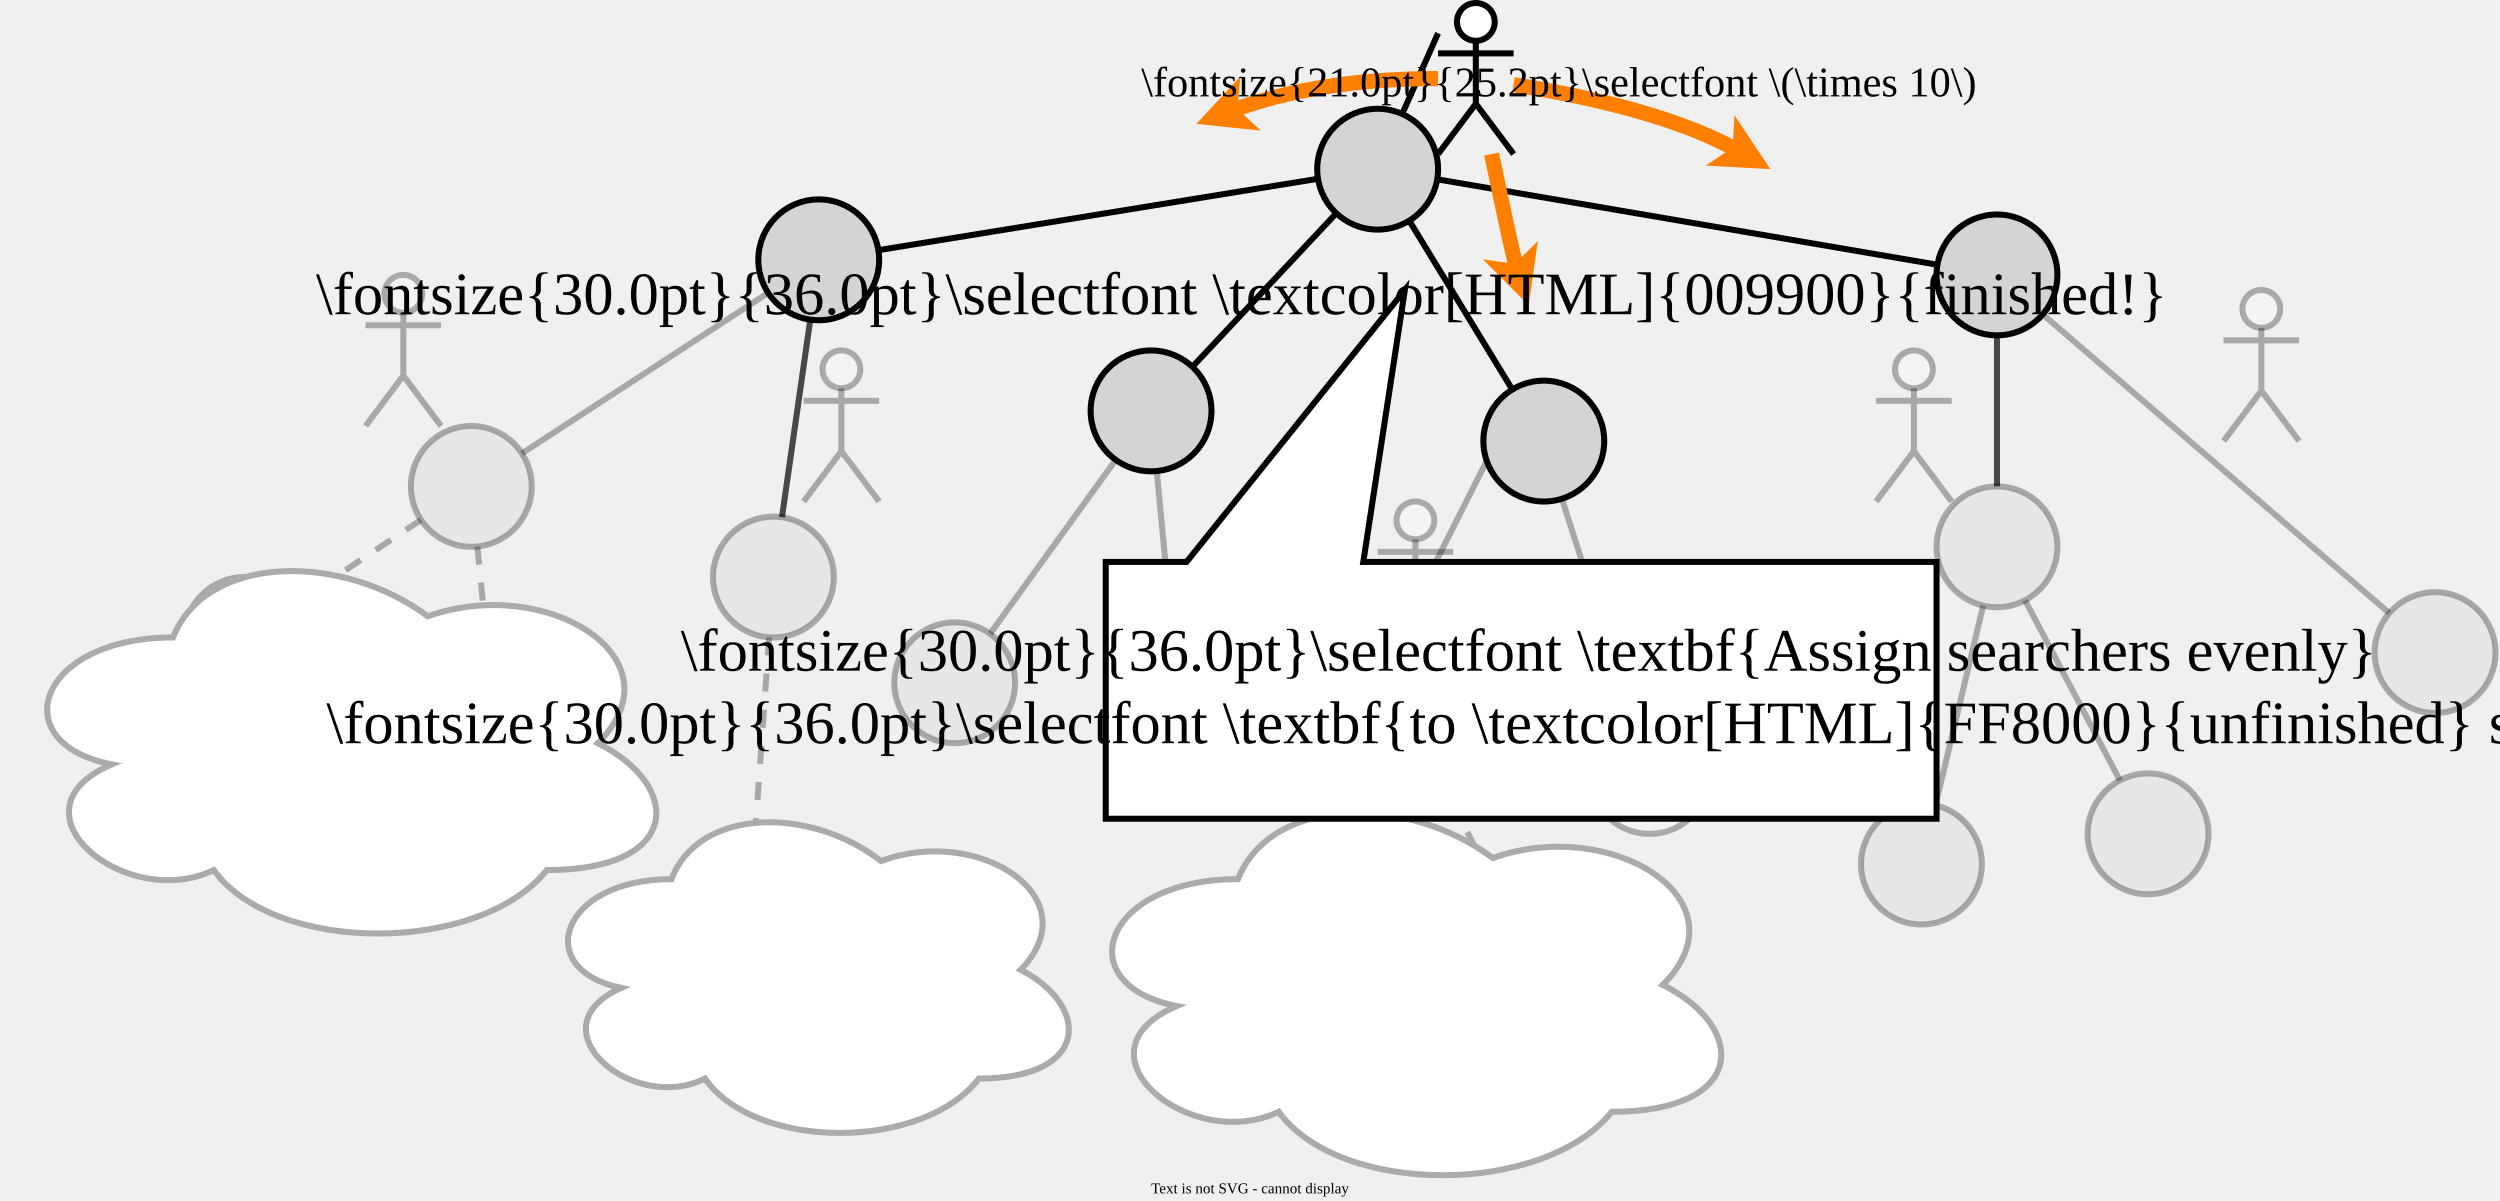
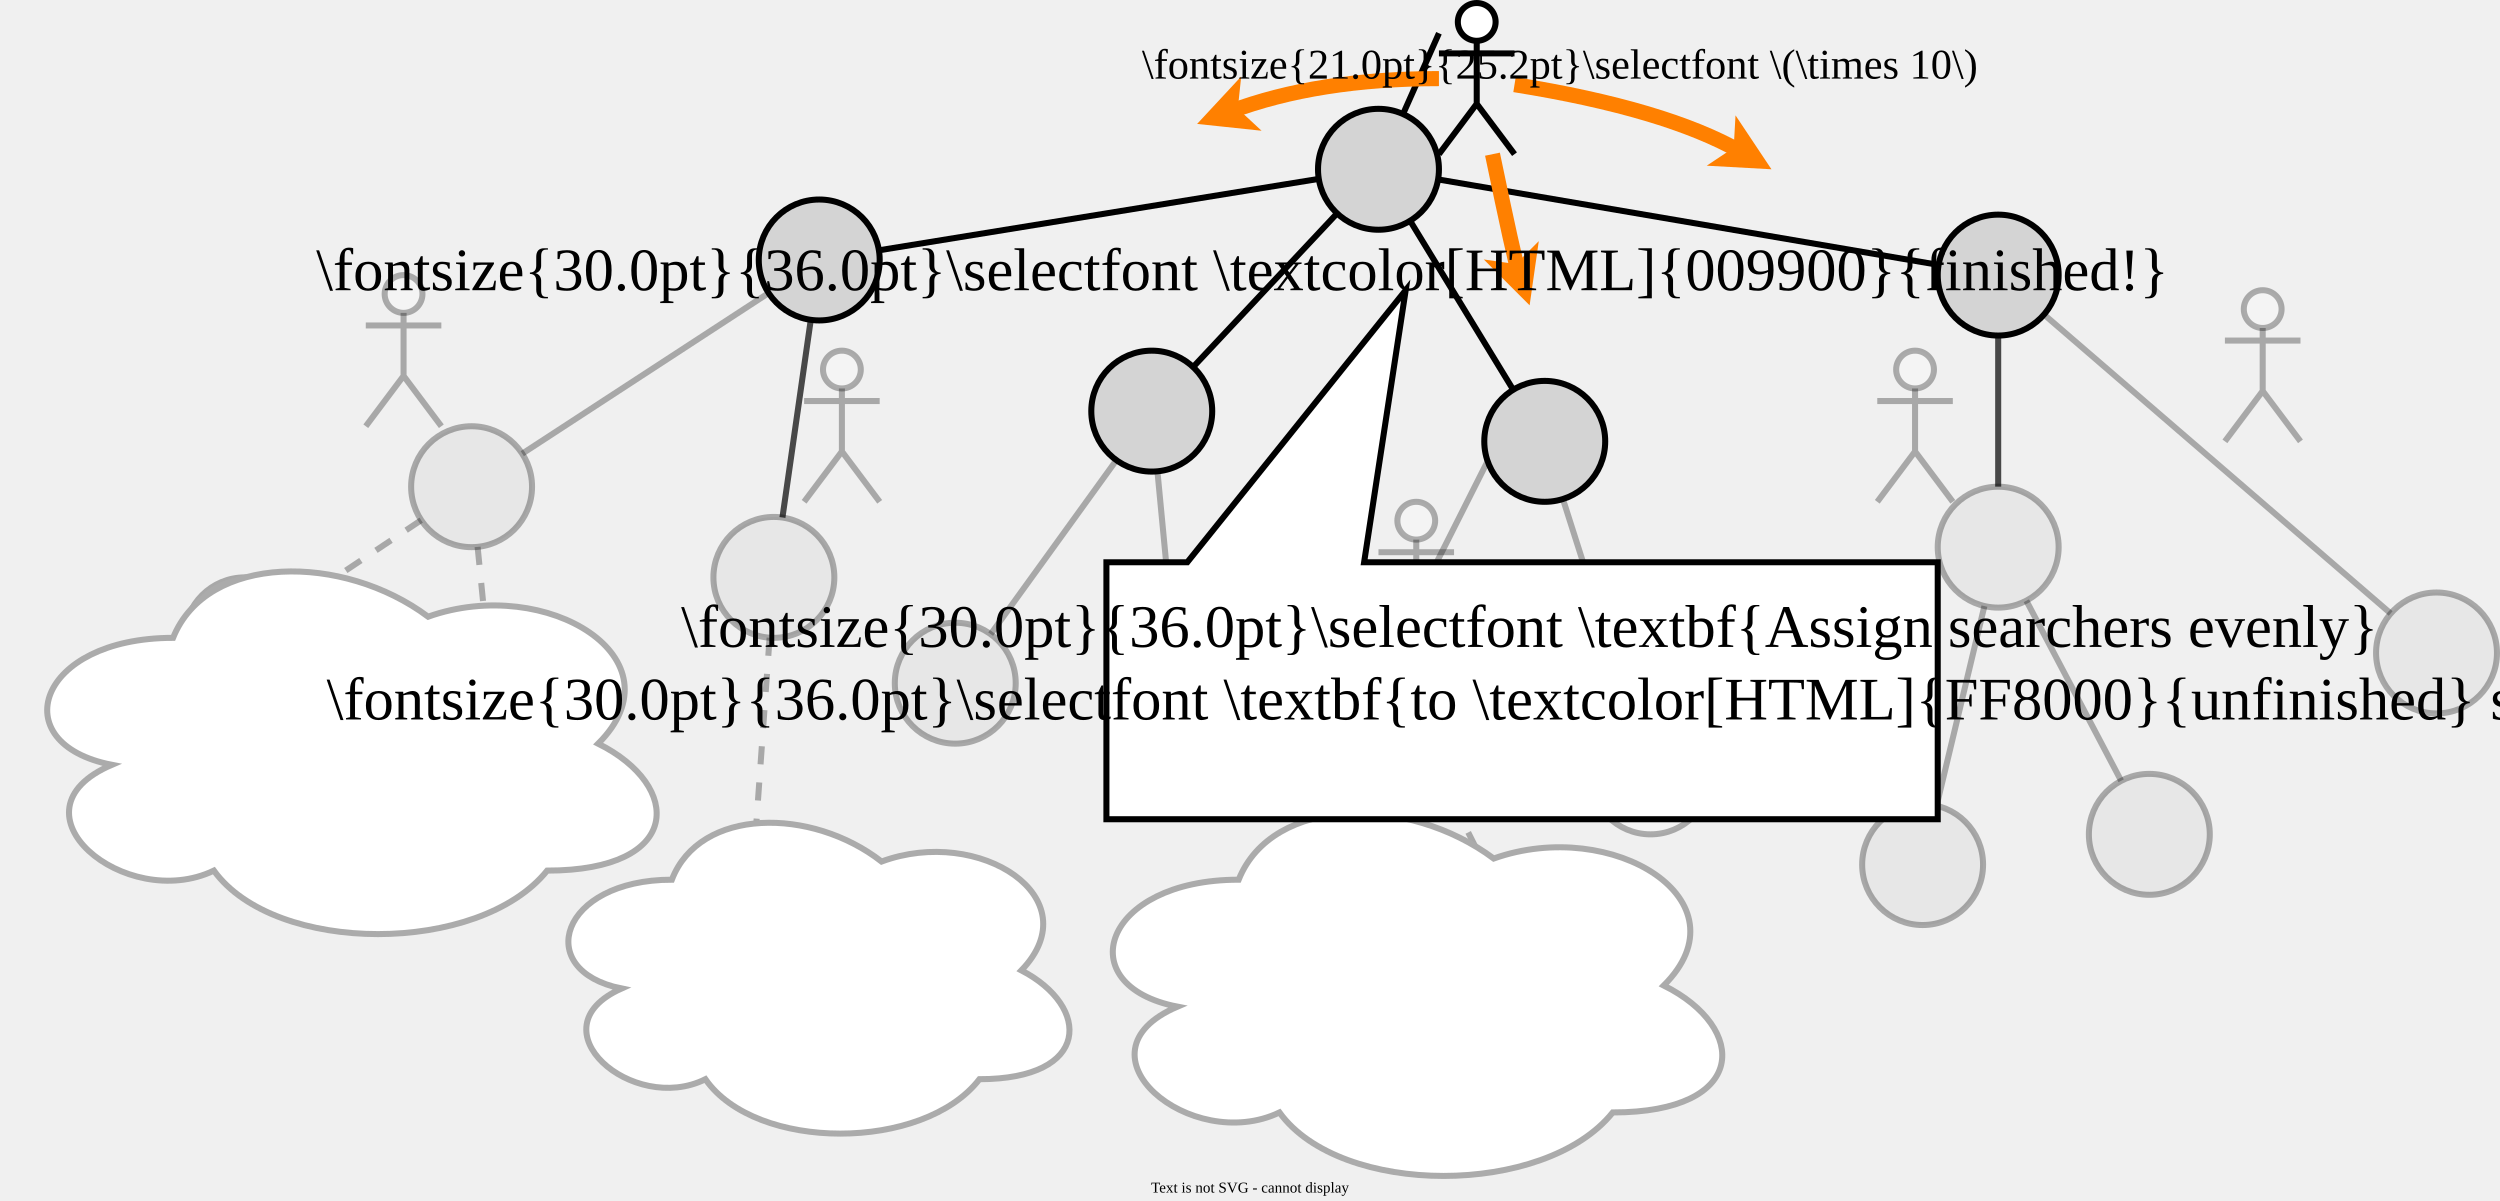
- <svg xmlns="http://www.w3.org/2000/svg" xmlns:xlink="http://www.w3.org/1999/xlink" version="1.1" width="1655px" height="795px" viewBox="0 0 1655 795">
+ <svg xmlns="http://www.w3.org/2000/svg" xmlns:xlink="http://www.w3.org/1999/xlink" version="1.1" width="1654px" height="794px" viewBox="0 0 1654 794" id="ge-svg-yqj8wBdHNgo8AmzVpW7T">
  <defs />
  <g>
    <g data-cell-id="0">
      <g data-cell-id="1">
        <g data-cell-id="23">
          <g>
            <path d="M 872.51 118.34 L 581.48 165.6" fill="none" stroke="#000000" stroke-width="4" stroke-miterlimit="10" pointer-events="stroke" />
          </g>
        </g>
        <g data-cell-id="27">
          <g>
            <path d="M 884.63 141.17 L 789.36 242.82" fill="none" stroke="#000000" stroke-width="4" stroke-miterlimit="10" pointer-events="stroke" />
          </g>
        </g>
        <g data-cell-id="28">
          <g>
            <path d="M 932.92 146.09 L 1001.14 257.87" fill="none" stroke="#000000" stroke-width="4" stroke-miterlimit="10" pointer-events="stroke" />
          </g>
        </g>
        <g data-cell-id="29">
          <g>
            <path d="M 951.43 118.71 L 1282.57 175.27" fill="none" stroke="#000000" stroke-width="4" stroke-miterlimit="10" pointer-events="stroke" />
          </g>
        </g>
        <g data-cell-id="51">
          <g>
            <path d="M 928.25 75.45 L 952 22" fill="none" stroke="#000000" stroke-width="4" stroke-miterlimit="10" pointer-events="stroke" />
          </g>
        </g>
        <g data-cell-id="4">
          <g>
            <ellipse cx="912" cy="112" rx="40" ry="40" fill="#d4d4d4" stroke="#000000" stroke-width="4" pointer-events="all" />
          </g>
        </g>
        <g data-cell-id="24">
          <g>
            <path d="M 508.51 193.87 L 345.5 300.15" fill="none" stroke="#000000" stroke-opacity="0.3" stroke-width="4" stroke-miterlimit="10" pointer-events="stroke" />
          </g>
        </g>
        <g data-cell-id="25">
          <g>
            <path d="M 536.41 211.61 L 517.66 342.4" fill="none" stroke="#000000" stroke-opacity="0.7" stroke-width="4" stroke-miterlimit="10" pointer-events="stroke" />
          </g>
        </g>
        <g data-cell-id="5">
          <g>
            <ellipse cx="542" cy="172" rx="40" ry="40" fill="#d4d4d4" stroke="#000000" stroke-width="4" pointer-events="all" />
          </g>
        </g>
        <g data-cell-id="30">
          <g>
            <path d="M 738.6 304.44 L 655.42 419.57" fill="none" stroke="#000000" stroke-opacity="0.3" stroke-width="4" stroke-miterlimit="10" pointer-events="stroke" />
          </g>
        </g>
        <g data-cell-id="31">
          <g>
            <path d="M 765.75 311.82 L 778.21 442.18" fill="none" stroke="#000000" stroke-opacity="0.3" stroke-width="4" stroke-miterlimit="10" pointer-events="stroke" />
          </g>
        </g>
        <g data-cell-id="6">
          <g>
            <ellipse cx="762" cy="272" rx="40" ry="40" fill="#d4d4d4" stroke="#000000" stroke-width="4" pointer-events="all" />
          </g>
        </g>
        <g data-cell-id="32">
          <g>
            <path d="M 1034.01 330.15 L 1079.87 473.88" fill="none" stroke="#000000" stroke-opacity="0.3" stroke-width="4" stroke-miterlimit="10" pointer-events="stroke" />
          </g>
        </g>
        <g data-cell-id="33">
          <g>
            <path d="M 984.29 304.94 L 929.74 413.22" fill="none" stroke="#000000" stroke-opacity="0.3" stroke-width="4" stroke-miterlimit="10" pointer-events="stroke" />
          </g>
        </g>
        <g data-cell-id="7">
          <g>
            <ellipse cx="1022" cy="292" rx="40" ry="40" fill="#d4d4d4" stroke="#000000" stroke-width="4" pointer-events="all" />
          </g>
        </g>
        <g data-cell-id="36">
          <g>
            <path d="M 1352.31 208.1 L 1581.7 405.88" fill="none" stroke="#000000" stroke-opacity="0.3" stroke-width="4" stroke-miterlimit="10" pointer-events="stroke" />
          </g>
        </g>
        <g data-cell-id="37">
          <g>
            <path d="M 1322 222 L 1322 322" fill="none" stroke="#000000" stroke-opacity="0.7" stroke-width="4" stroke-miterlimit="10" pointer-events="stroke" />
          </g>
        </g>
        <g data-cell-id="8">
          <g>
            <ellipse cx="1322" cy="182" rx="40" ry="40" fill="#d4d4d4" stroke="#000000" stroke-width="4" pointer-events="all" />
          </g>
        </g>
        <g data-cell-id="45">
          <g>
            <path d="M 278.67 344.12 L 195.28 399.81" fill="none" stroke="#000000" stroke-opacity="0.3" stroke-width="4" stroke-miterlimit="10" stroke-dasharray="12 12" pointer-events="stroke" />
          </g>
        </g>
        <g data-cell-id="46">
          <g>
            <path d="M 315.98 361.8 L 328.02 482.2" fill="none" stroke="#000000" stroke-opacity="0.3" stroke-width="4" stroke-miterlimit="10" stroke-dasharray="12 12" pointer-events="stroke" />
          </g>
        </g>
        <g data-cell-id="9">
          <g>
            <ellipse cx="312" cy="322" rx="40" ry="40" fill-opacity="0.3" fill="#d4d4d4" stroke="#000000" stroke-opacity="0.3" stroke-width="4" pointer-events="all" />
          </g>
        </g>
        <g data-cell-id="10">
          <g>
            <ellipse cx="492" cy="662" rx="40" ry="40" fill-opacity="0.3" fill="#ffffff" stroke="#000000" stroke-opacity="0.3" stroke-width="4" pointer-events="all" />
          </g>
        </g>
        <g data-cell-id="26">
          <g>
            <path d="M 509.17 421.9 L 494.85 622.1" fill="none" stroke="#000000" stroke-opacity="0.3" stroke-width="4" stroke-miterlimit="10" stroke-dasharray="12 12" pointer-events="stroke" />
          </g>
        </g>
        <g data-cell-id="11">
          <g>
            <ellipse cx="512" cy="382" rx="40" ry="40" fill-opacity="0.3" fill="#d4d4d4" stroke="#000000" stroke-opacity="0.3" stroke-width="4" pointer-events="all" />
          </g>
        </g>
        <g data-cell-id="12">
          <g>
            <ellipse cx="632" cy="452" rx="40" ry="40" fill-opacity="0.3" fill="#d4d4d4" stroke="#000000" stroke-opacity="0.3" stroke-width="4" pointer-events="all" />
          </g>
        </g>
        <g data-cell-id="13">
          <g>
            <ellipse cx="782" cy="482" rx="40" ry="40" fill-opacity="0.3" fill="#ffffff" stroke="#000000" stroke-opacity="0.3" stroke-width="4" pointer-events="all" />
          </g>
        </g>
        <g data-cell-id="14">
          <g>
            <ellipse cx="1092" cy="512" rx="40" ry="40" fill-opacity="0.3" fill="#ffffff" stroke="#000000" stroke-opacity="0.3" stroke-width="4" pointer-events="all" />
          </g>
        </g>
        <g data-cell-id="34">
          <g>
            <path d="M 920.57 510.33 L 883.49 633.69" fill="none" stroke="#000000" stroke-opacity="0.3" stroke-width="4" stroke-miterlimit="10" pointer-events="stroke" />
          </g>
        </g>
        <g data-cell-id="35">
          <g>
            <path d="M 949.89 507.78 L 1004.11 616.22" fill="none" stroke="#000000" stroke-opacity="0.3" stroke-width="4" stroke-miterlimit="10" stroke-dasharray="12 12" pointer-events="stroke" />
          </g>
        </g>
        <g data-cell-id="15">
          <g>
            <ellipse cx="932" cy="472" rx="40" ry="40" fill-opacity="0.3" fill="#ffffff" stroke="#000000" stroke-opacity="0.3" stroke-width="4" pointer-events="all" />
          </g>
        </g>
        <g data-cell-id="16">
          <g>
            <ellipse cx="872" cy="672" rx="40" ry="40" fill-opacity="0.3" fill="#ffffff" stroke="#000000" stroke-opacity="0.3" stroke-width="4" pointer-events="all" />
          </g>
        </g>
        <g data-cell-id="17">
          <g>
            <ellipse cx="1022" cy="652" rx="40" ry="40" fill-opacity="0.3" fill="#ffffff" stroke="#000000" stroke-opacity="0.3" stroke-width="4" pointer-events="all" />
          </g>
        </g>
        <g data-cell-id="18">
          <g>
            <ellipse cx="1612" cy="432" rx="40" ry="40" fill-opacity="0.3" fill="#d4d4d4" stroke="#000000" stroke-opacity="0.3" stroke-width="4" pointer-events="all" />
          </g>
        </g>
        <g data-cell-id="38">
          <g>
            <path d="M 1340.62 397.4 L 1403.37 516.6" fill="none" stroke="#000000" stroke-opacity="0.3" stroke-width="4" stroke-miterlimit="10" pointer-events="stroke" />
          </g>
        </g>
        <g data-cell-id="39">
          <g>
            <path d="M 1312.89 400.95 L 1281.26 533.09" fill="none" stroke="#000000" stroke-opacity="0.3" stroke-width="4" stroke-miterlimit="10" pointer-events="stroke" />
          </g>
        </g>
        <g data-cell-id="19">
          <g>
            <ellipse cx="1322" cy="362" rx="40" ry="40" fill-opacity="0.3" fill="#d4d4d4" stroke="#000000" stroke-opacity="0.3" stroke-width="4" pointer-events="all" />
          </g>
        </g>
        <g data-cell-id="20">
          <g>
            <ellipse cx="1422" cy="552" rx="40" ry="40" fill-opacity="0.3" fill="#d4d4d4" stroke="#000000" stroke-opacity="0.3" stroke-width="4" pointer-events="all" />
          </g>
        </g>
        <g data-cell-id="21">
          <g>
            <ellipse cx="1272" cy="572" rx="40" ry="40" fill-opacity="0.3" fill="#d4d4d4" stroke="#000000" stroke-opacity="0.3" stroke-width="4" pointer-events="all" />
          </g>
        </g>
        <g data-cell-id="43">
          <g>
            <ellipse cx="332" cy="522" rx="40" ry="40" fill-opacity="0.3" fill="#ffffff" stroke="#000000" stroke-opacity="0.3" stroke-width="4" pointer-events="all" />
          </g>
        </g>
        <g data-cell-id="44">
          <g>
            <ellipse cx="162" cy="422" rx="40" ry="40" fill-opacity="0.3" fill="#ffffff" stroke="#000000" stroke-opacity="0.3" stroke-width="4" pointer-events="all" />
          </g>
        </g>
        <g data-cell-id="47">
          <g>
            <path d="M 819.5 582 C 729.5 582 707 652 779 666 C 707 696.8 788 764 846.5 736 C 887 792 1022 792 1067 736 C 1157 736 1157 680 1100.75 652 C 1157 596 1067 540 988.25 568 C 932 526 842 526 819.5 582 Z" fill="#ffffff" stroke="#ababab" stroke-width="4" stroke-miterlimit="10" pointer-events="all" />
          </g>
        </g>
        <g data-cell-id="48">
          <g>
            <path d="M 444.5 582 C 370.5 582 352 642 411.2 654 C 352 680.4 418.6 738 466.7 714 C 500 762 611 762 648 714 C 722 714 722 666 675.75 642 C 722 594 648 546 583.25 570 C 537 534 463 534 444.5 582 Z" fill="#ffffff" stroke="#ababab" stroke-width="4" stroke-miterlimit="10" pointer-events="all" />
          </g>
        </g>
        <g data-cell-id="49">
          <g>
            <path d="M 114.5 422 C 24.5 422 2 492 74 506 C 2 536.8 83 604 141.5 576 C 182 632 317 632 362 576 C 452 576 452 520 395.75 492 C 452 436 362 380 283.25 408 C 227 366 137 366 114.5 422 Z" fill="#ffffff" stroke="#ababab" stroke-width="4" stroke-miterlimit="10" pointer-events="all" />
          </g>
        </g>
        <g data-cell-id="55">
          <g>
            <ellipse cx="267" cy="194.5" rx="12.5" ry="12.5" fill-opacity="0.3" fill="#ffffff" stroke="#000000" stroke-opacity="0.3" stroke-width="4" pointer-events="all" />
            <path d="M 267 207 L 267 248.67 M 267 215.33 L 242 215.33 M 267 215.33 L 292 215.33 M 267 248.67 L 242 282 M 267 248.67 L 292 282" fill="none" stroke="#000000" stroke-opacity="0.3" stroke-width="4" stroke-miterlimit="10" pointer-events="all" />
          </g>
        </g>
        <g data-cell-id="57">
          <g>
            <ellipse cx="557" cy="244.5" rx="12.5" ry="12.5" fill-opacity="0.3" fill="#ffffff" stroke="#000000" stroke-opacity="0.3" stroke-width="4" pointer-events="all" />
            <path d="M 557 257 L 557 298.67 M 557 265.33 L 532 265.33 M 557 265.33 L 582 265.33 M 557 298.67 L 532 332 M 557 298.67 L 582 332" fill="none" stroke="#000000" stroke-opacity="0.3" stroke-width="4" stroke-miterlimit="10" pointer-events="all" />
          </g>
        </g>
        <g data-cell-id="58">
          <g>
            <ellipse cx="937" cy="344.5" rx="12.5" ry="12.5" fill-opacity="0.3" fill="#ffffff" stroke="#000000" stroke-opacity="0.3" stroke-width="4" pointer-events="all" />
            <path d="M 937 357 L 937 398.67 M 937 365.33 L 912 365.33 M 937 365.33 L 962 365.33 M 937 398.67 L 912 432 M 937 398.67 L 962 432" fill="none" stroke="#000000" stroke-opacity="0.3" stroke-width="4" stroke-miterlimit="10" pointer-events="all" />
          </g>
        </g>
        <g data-cell-id="59">
          <g>
            <ellipse cx="1267" cy="244.5" rx="12.5" ry="12.5" fill-opacity="0.3" fill="#ffffff" stroke="#000000" stroke-opacity="0.3" stroke-width="4" pointer-events="all" />
            <path d="M 1267 257 L 1267 298.67 M 1267 265.33 L 1242 265.33 M 1267 265.33 L 1292 265.33 M 1267 298.67 L 1242 332 M 1267 298.67 L 1292 332" fill="none" stroke="#000000" stroke-opacity="0.3" stroke-width="4" stroke-miterlimit="10" pointer-events="all" />
          </g>
        </g>
        <g data-cell-id="62">
          <g>
            <path d="M 987.42 102 Q 1002 172 1004.67 180.01" fill="none" stroke="#ff8000" stroke-width="10" stroke-miterlimit="10" pointer-events="stroke" />
            <path d="M 1008.46 191.39 L 995.82 178.74 L 1004.67 180.01 L 1010.99 173.68 Z" fill="#ff8000" stroke="#ff8000" stroke-width="10" stroke-miterlimit="10" pointer-events="all" />
          </g>
        </g>
        <g data-cell-id="64">
          <g>
            <path d="M 1002 56 Q 1102 72 1151.87 100.5" fill="none" stroke="#ff8000" stroke-width="10" stroke-miterlimit="10" pointer-events="stroke" />
            <path d="M 1162.29 106.45 L 1144.43 105.46 L 1151.87 100.5 L 1152.37 91.57 Z" fill="#ff8000" stroke="#ff8000" stroke-width="10" stroke-miterlimit="10" pointer-events="all" />
          </g>
        </g>
        <g data-cell-id="65">
          <g>
            <path d="M 952 52 Q 872 52 813.7 73.86" fill="none" stroke="#ff8000" stroke-width="10" stroke-miterlimit="10" pointer-events="stroke" />
            <path d="M 802.47 78.07 L 814.64 64.97 L 813.7 73.86 L 820.26 79.95 Z" fill="#ff8000" stroke="#ff8000" stroke-width="10" stroke-miterlimit="10" pointer-events="all" />
          </g>
        </g>
        <g data-cell-id="50">
          <g>
            <ellipse cx="977" cy="14.5" rx="12.5" ry="12.5" fill="#ffffff" stroke="#000000" stroke-width="4" pointer-events="all" />
            <path d="M 977 27 L 977 68.67 M 977 35.33 L 952 35.33 M 977 35.33 L 1002 35.33 M 977 68.67 L 952 102 M 977 68.67 L 1002 102" fill="none" stroke="#000000" stroke-width="4" stroke-miterlimit="10" pointer-events="all" />
          </g>
        </g>
        <g data-cell-id="52">
          <g>
            <rect x="932" y="27" width="200" height="50" fill="none" stroke="none" pointer-events="all" />
          </g>
          <g>
            <g>
-               <text x="1032.000" y="63.800" text-anchor="middle" font-size="28.000px">\fontsize{21.0pt}{25.2pt}\selectfont \(\times 10\)</text>
+               <text id="drawio2tikzcenter0line0" x="1032.000" y="52.000" text-anchor="middle" font-size="28.000px">\fontsize{21.0pt}{25.2pt}\selectfont \(\times 10\)</text>
            </g>
          </g>
        </g>
        <g data-cell-id="70">
          <g>
            <rect x="732" y="162" width="180" height="60" fill="none" stroke="none" pointer-events="all" />
          </g>
          <g>
            <g>
-               <text x="822.000" y="208.000" text-anchor="middle" font-size="40.000px">\fontsize{30.0pt}{36.0pt}\selectfont \textcolor[HTML]{009900}{finished!}</text>
+               <text id="drawio2tikzcenter1line0" x="822.000" y="192.000" text-anchor="middle" font-size="40.000px">\fontsize{30.0pt}{36.0pt}\selectfont \textcolor[HTML]{009900}{finished!}</text>
            </g>
          </g>
        </g>
        <g data-cell-id="74">
          <g>
            <ellipse cx="1497" cy="204.5" rx="12.5" ry="12.5" fill-opacity="0.3" fill="#ffffff" stroke="#000000" stroke-opacity="0.3" stroke-width="4" pointer-events="all" />
            <path d="M 1497 217 L 1497 258.67 M 1497 225.33 L 1472 225.33 M 1497 225.33 L 1522 225.33 M 1497 258.67 L 1472 292 M 1497 258.67 L 1522 292" fill="none" stroke="#000000" stroke-opacity="0.3" stroke-width="4" stroke-miterlimit="10" pointer-events="all" />
          </g>
        </g>
        <g data-cell-id="78">
          <g>
            <path d="M 732 192 L 1282 192 L 1282 362 L 1228.5 362 L 1084 542 L 1111.5 362 L 732 362 Z" fill="#ffffff" stroke="#000000" stroke-width="4" stroke-miterlimit="10" transform="rotate(-180,1007,367)" pointer-events="all" />
          </g>
        </g>
        <g data-cell-id="81">
          <g>
            <rect x="762" y="397" width="500" height="110" fill="none" stroke="none" pointer-events="all" />
          </g>
          <g>
            <g>
-               <text x="1012.000" y="444.000" text-anchor="middle" font-size="40.000px">\fontsize{30.0pt}{36.0pt}\selectfont \textbf{Assign searchers evenly}</text>
-               <text x="1012.000" y="492.000" text-anchor="middle" font-size="40.000px">\fontsize{30.0pt}{36.0pt}\selectfont \textbf{to \textcolor[HTML]{FF8000}{unfinished} subtrees.}</text>
+               <text id="drawio2tikzcenter2line0" x="1012.000" y="428.000" text-anchor="middle" font-size="40.000px">\fontsize{30.0pt}{36.0pt}\selectfont \textbf{Assign searchers evenly}</text>
+               <text id="drawio2tikzcenter2line1" x="1012.000" y="476.000" text-anchor="middle" font-size="40.000px">\fontsize{30.0pt}{36.0pt}\selectfont \textbf{to \textcolor[HTML]{FF8000}{unfinished} subtrees.}</text>
            </g>
          </g>
        </g>
      </g>
    </g>
  </g>
  <switch>
    <g requiredFeatures="http://www.w3.org/TR/SVG11/feature#Extensibility" />
    <a transform="translate(0,-5)" xlink:href="https://www.drawio.com/doc/faq/svg-export-text-problems" target="_blank">
      <text text-anchor="middle" font-size="10px" x="50%" y="100%">Text is not SVG - cannot display</text>
    </a>
  </switch>
</svg>
